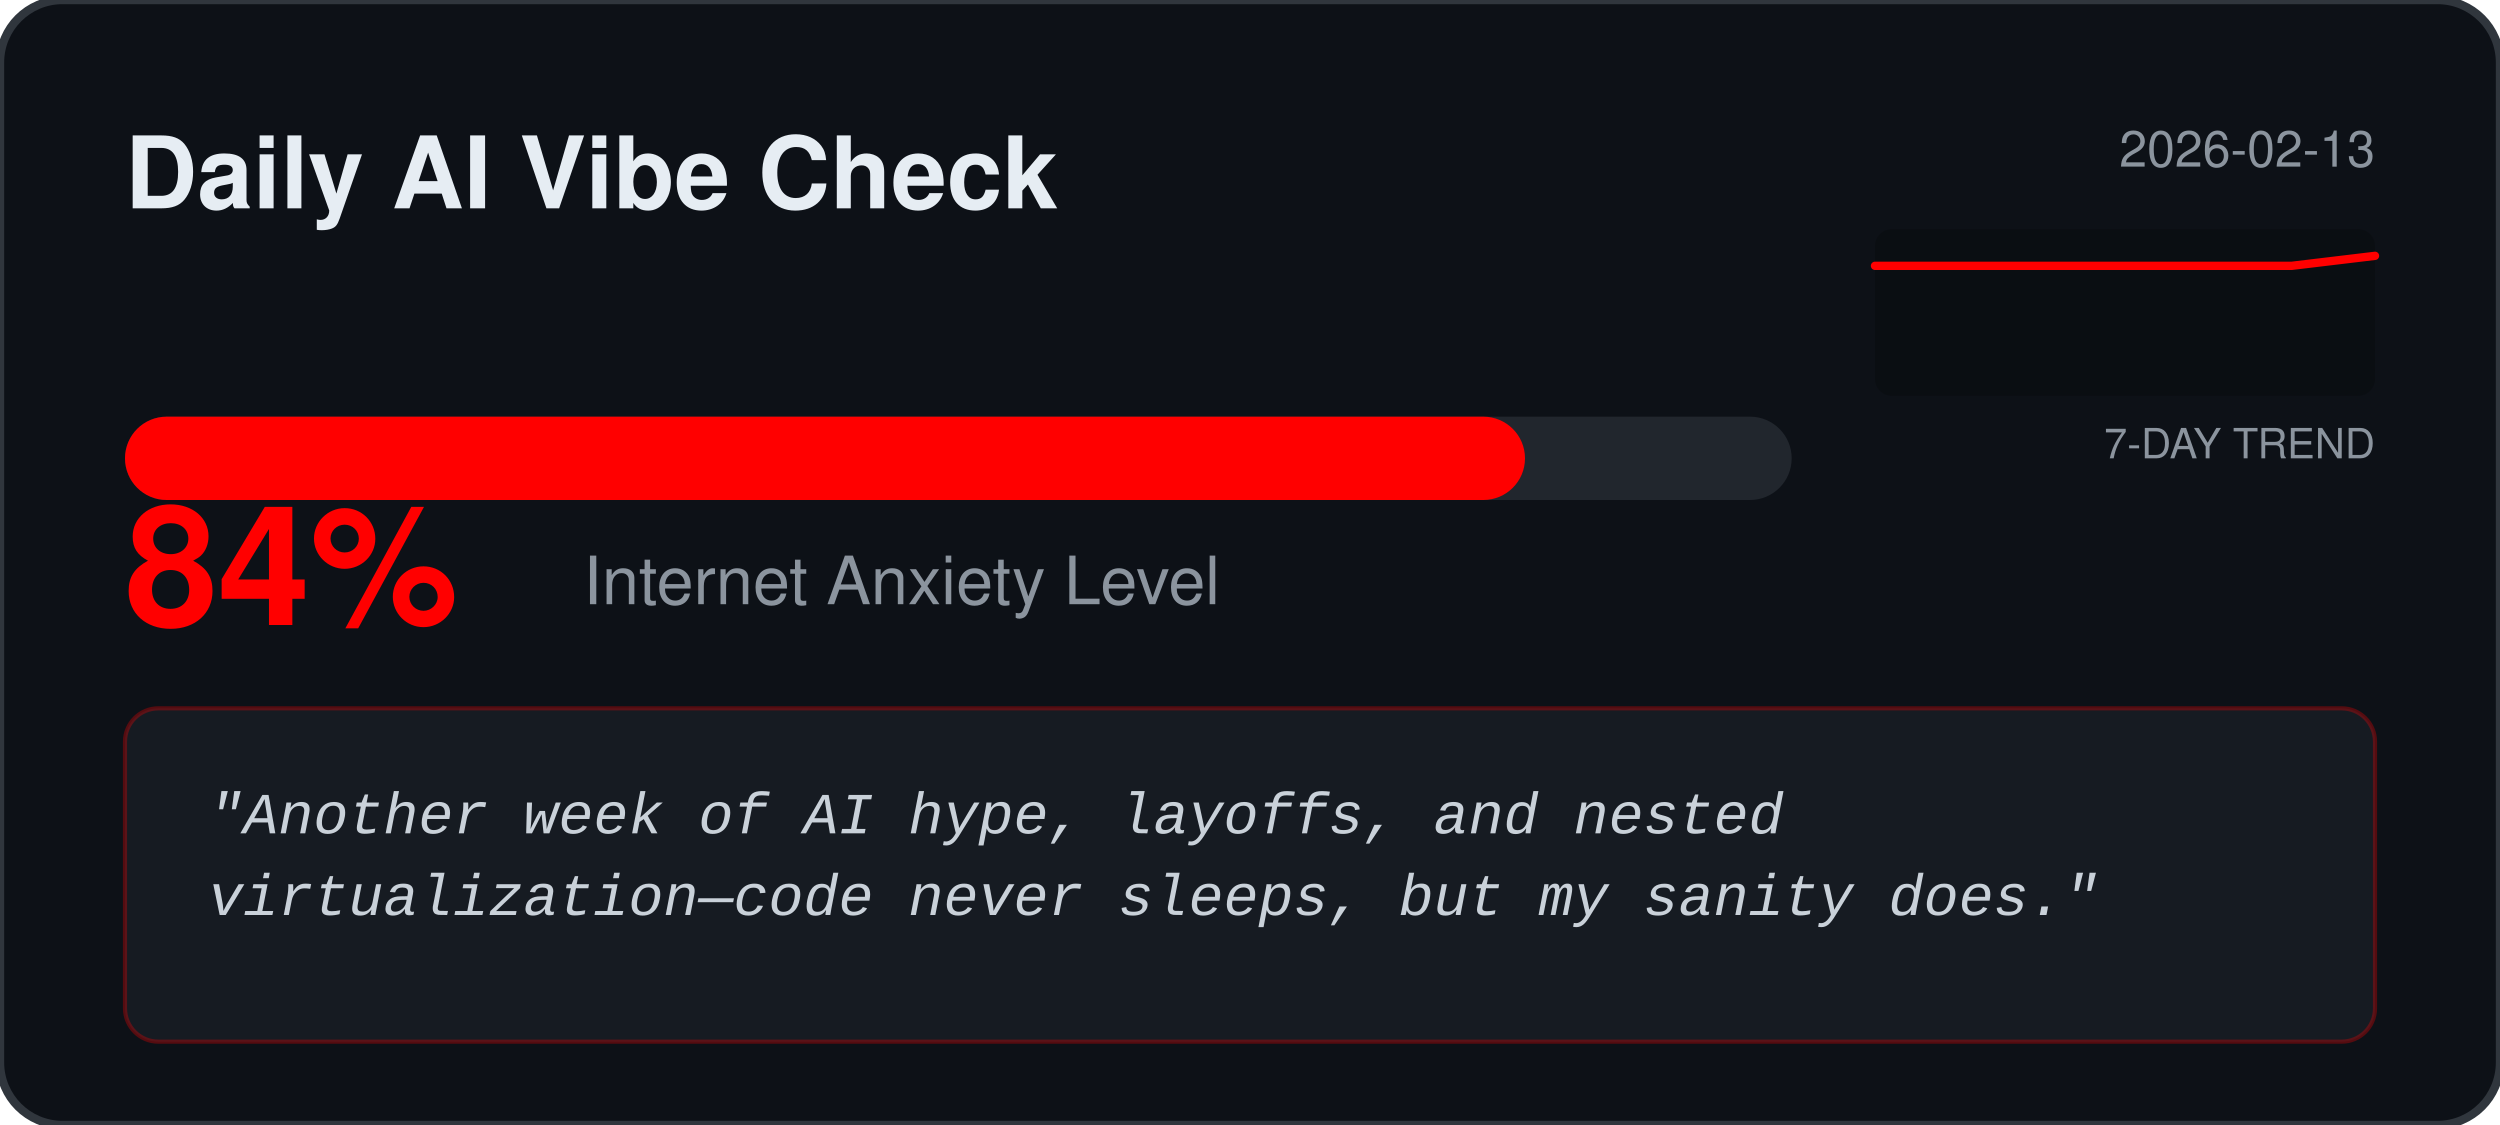
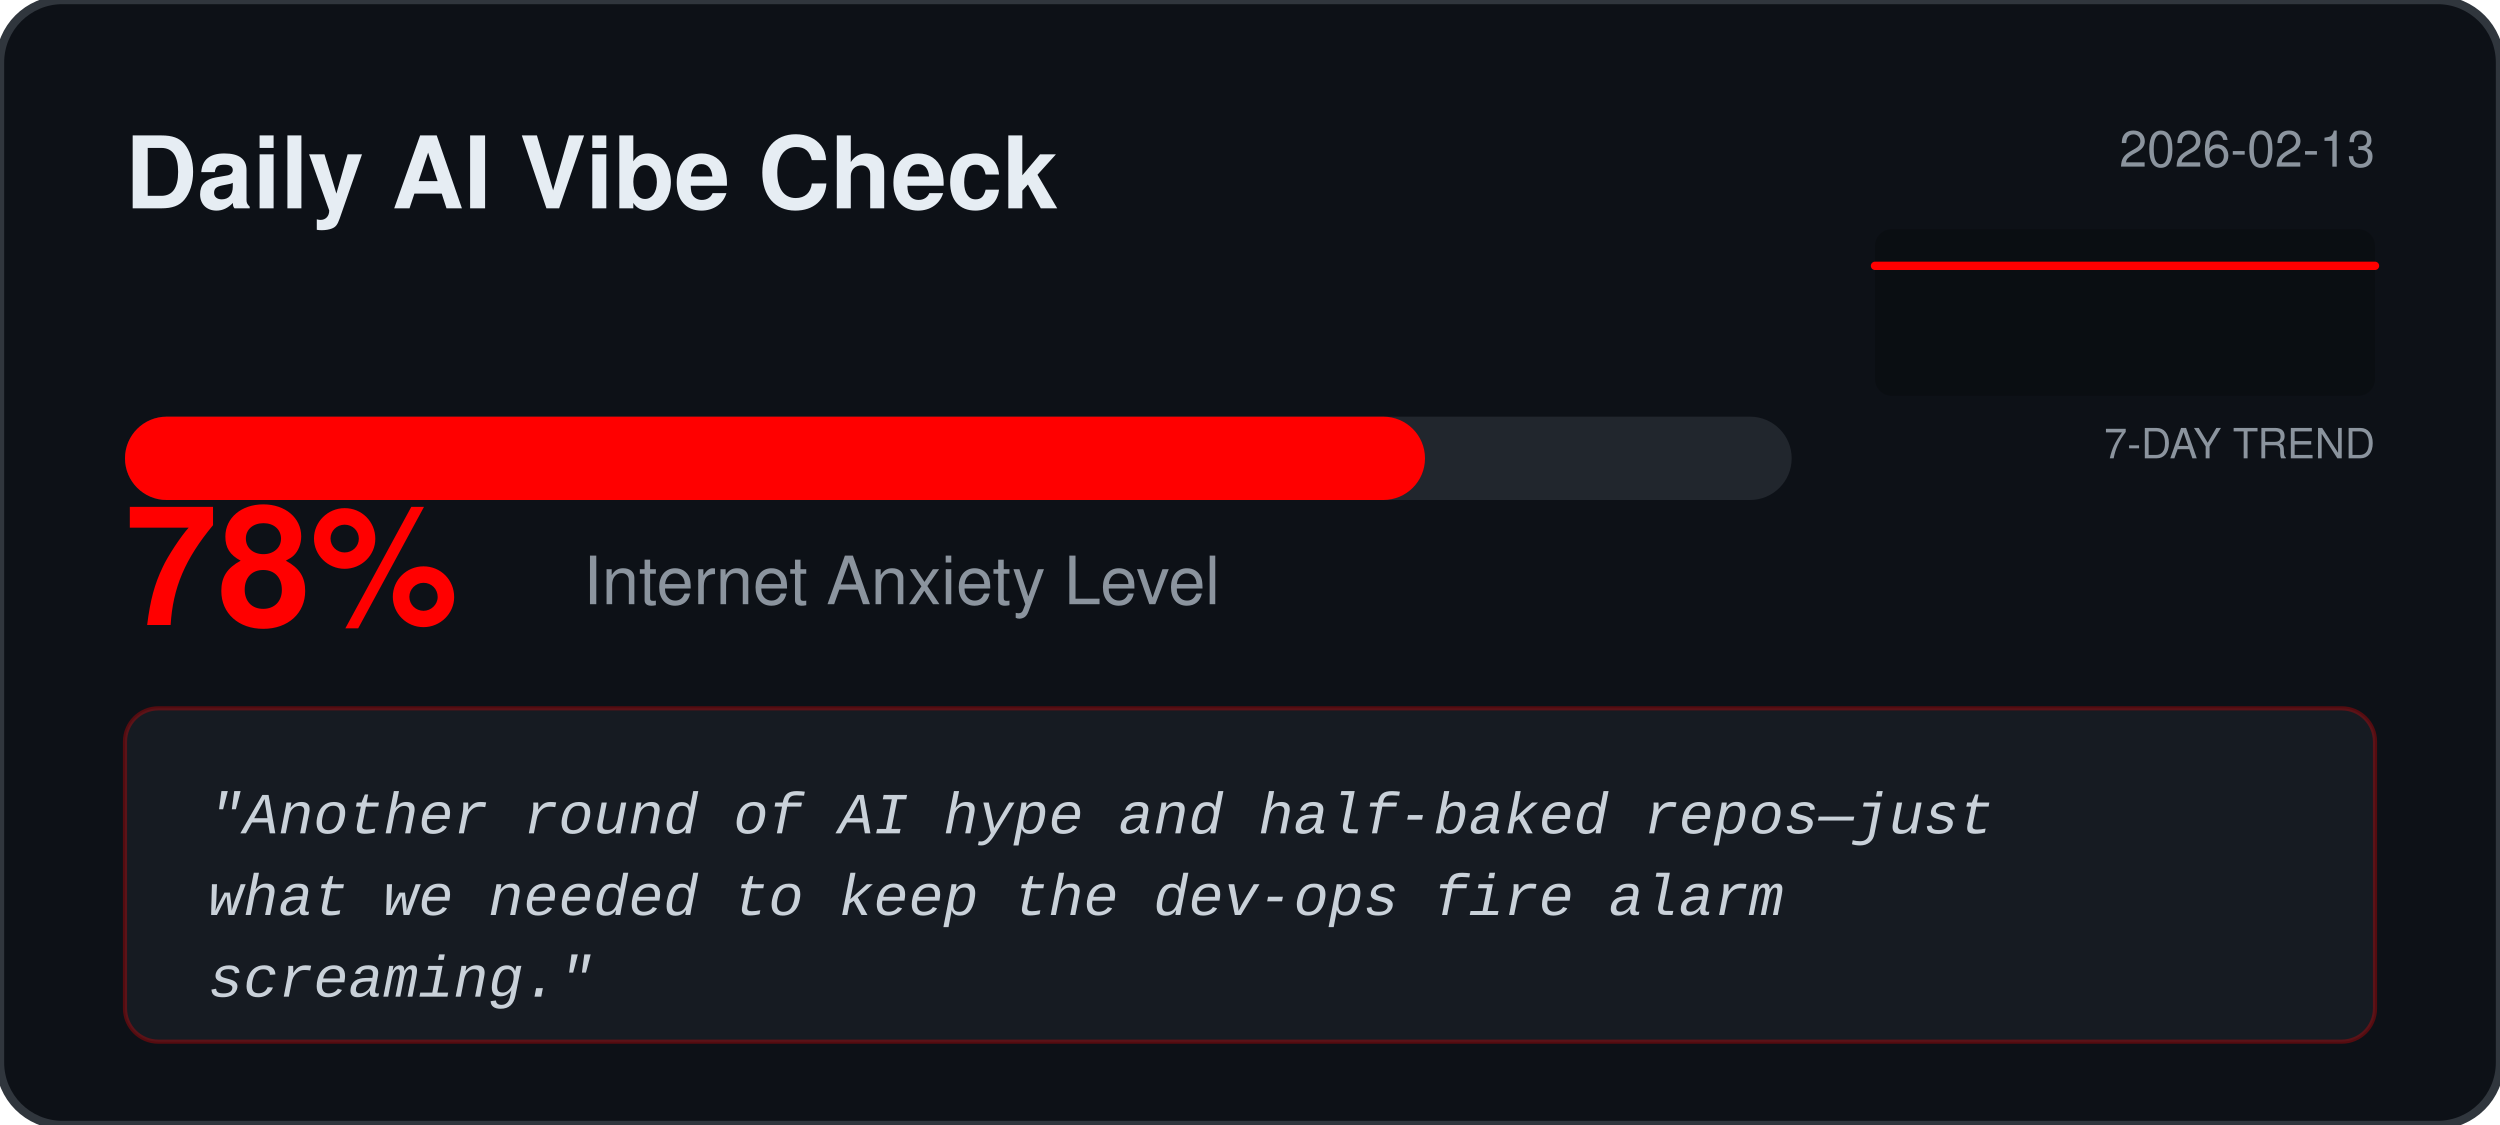
<svg xmlns="http://www.w3.org/2000/svg" width="600" height="270" viewBox="0 0 600 270" fill="none">
  <rect width="600" height="270" rx="15" fill="#0D1117" stroke="#30363D" stroke-width="2" />
  <text x="30" y="50" fill="#E6EDF3" font-family="Segoe UI, Helvetica, sans-serif" font-weight="bold" font-size="24">Daily AI Vibe Check</text>
  <text x="570" y="40" fill="#8B949E" font-family="Segoe UI, Helvetica, sans-serif" font-size="12" text-anchor="end">2026-02-13</text>
  <rect x="450" y="55" width="120" height="40" fill="#000000" fill-opacity="0.2" rx="4" />
  <text x="570" y="110" fill="#8B949E" font-family="Segoe UI, Helvetica, sans-serif" font-size="10" text-anchor="end">7-DAY TREND</text>
-   <polyline points="450.0,63.8 470.0,63.8 490.0,63.8 510.0,63.8 530.0,63.8 550.0,63.8 570.0,61.4" fill="none" stroke="#FF0000" stroke-width="2" stroke-linecap="round" stroke-linejoin="round" />
+   <polyline points="450.0,63.8 470.0,63.8 490.0,63.8 510.0,63.8 530.0,63.8 550.0,63.8 570.0,63.8" fill="none" stroke="#FF0000" stroke-width="2" stroke-linecap="round" stroke-linejoin="round" />
  <rect x="30" y="100" width="400" height="20" rx="10" fill="#21262D" />
-   <rect x="30" y="100" width="336.0" height="20" rx="10" fill="#FF0000" />
-   <text x="30" y="150" fill="#FF0000" font-family="Segoe UI, Helvetica, sans-serif" font-weight="bold" font-size="40">84%</text>
+   <rect x="30" y="100" width="312.0" height="20" rx="10" fill="#FF0000" />
+   <text x="30" y="150" fill="#FF0000" font-family="Segoe UI, Helvetica, sans-serif" font-weight="bold" font-size="40">78%</text>
  <text x="140" y="145" fill="#8B949E" font-family="Segoe UI, Helvetica, sans-serif" font-size="16">Internet Anxiety Level</text>
  <rect x="30" y="170" width="540" height="80" rx="8" fill="#161B22" stroke="#FF0000" stroke-opacity="0.3" />
  <text x="50" y="200" fill="#C9D1D9" font-family="Courier New, monospace" font-size="14" font-style="italic">
-     <tspan x="50" dy="0">"Another week of AI hype, layoffs, and nested</tspan>
-     <tspan x="50" dy="1.4em">virtualization—code never sleeps, but my sanity does."</tspan>
+     <tspan x="50" dy="0">"Another round of AI hype and half‑baked repos—just</tspan>
+     <tspan x="50" dy="1.4em">what we needed to keep the dev‑ops fire alarm</tspan>
+     <tspan x="50" dy="1.4em">screaming."</tspan>
  </text>
</svg>
